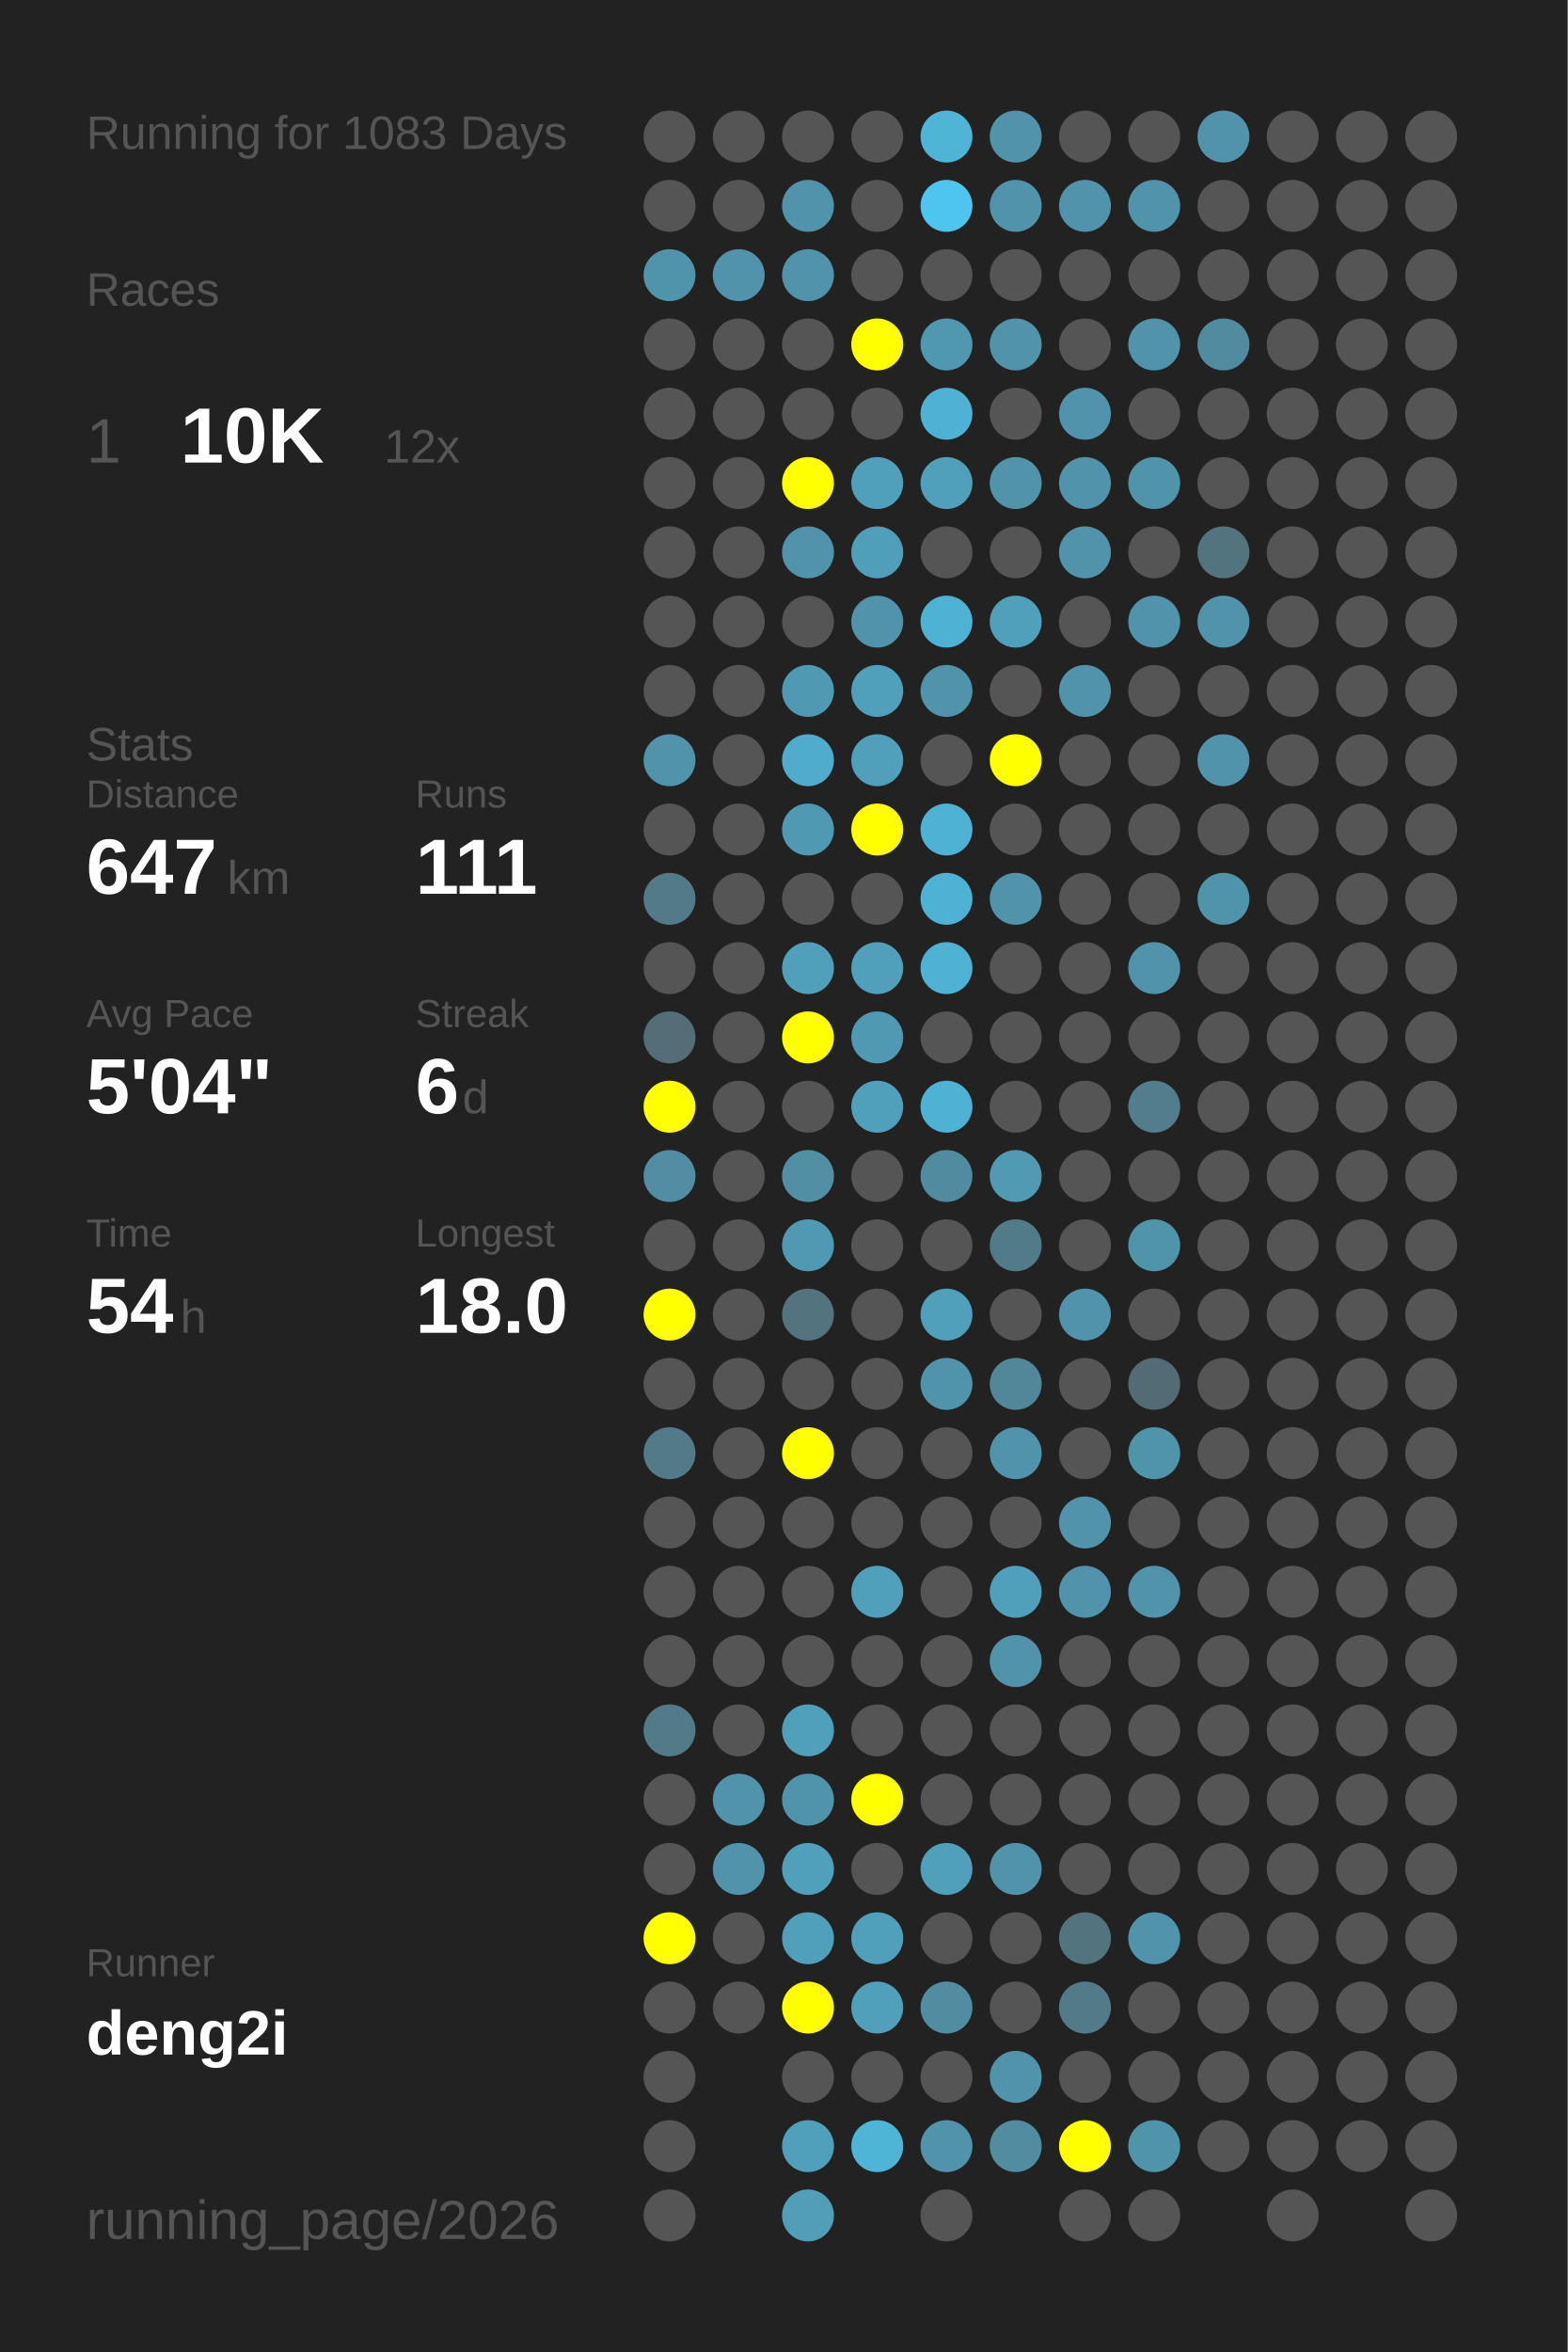
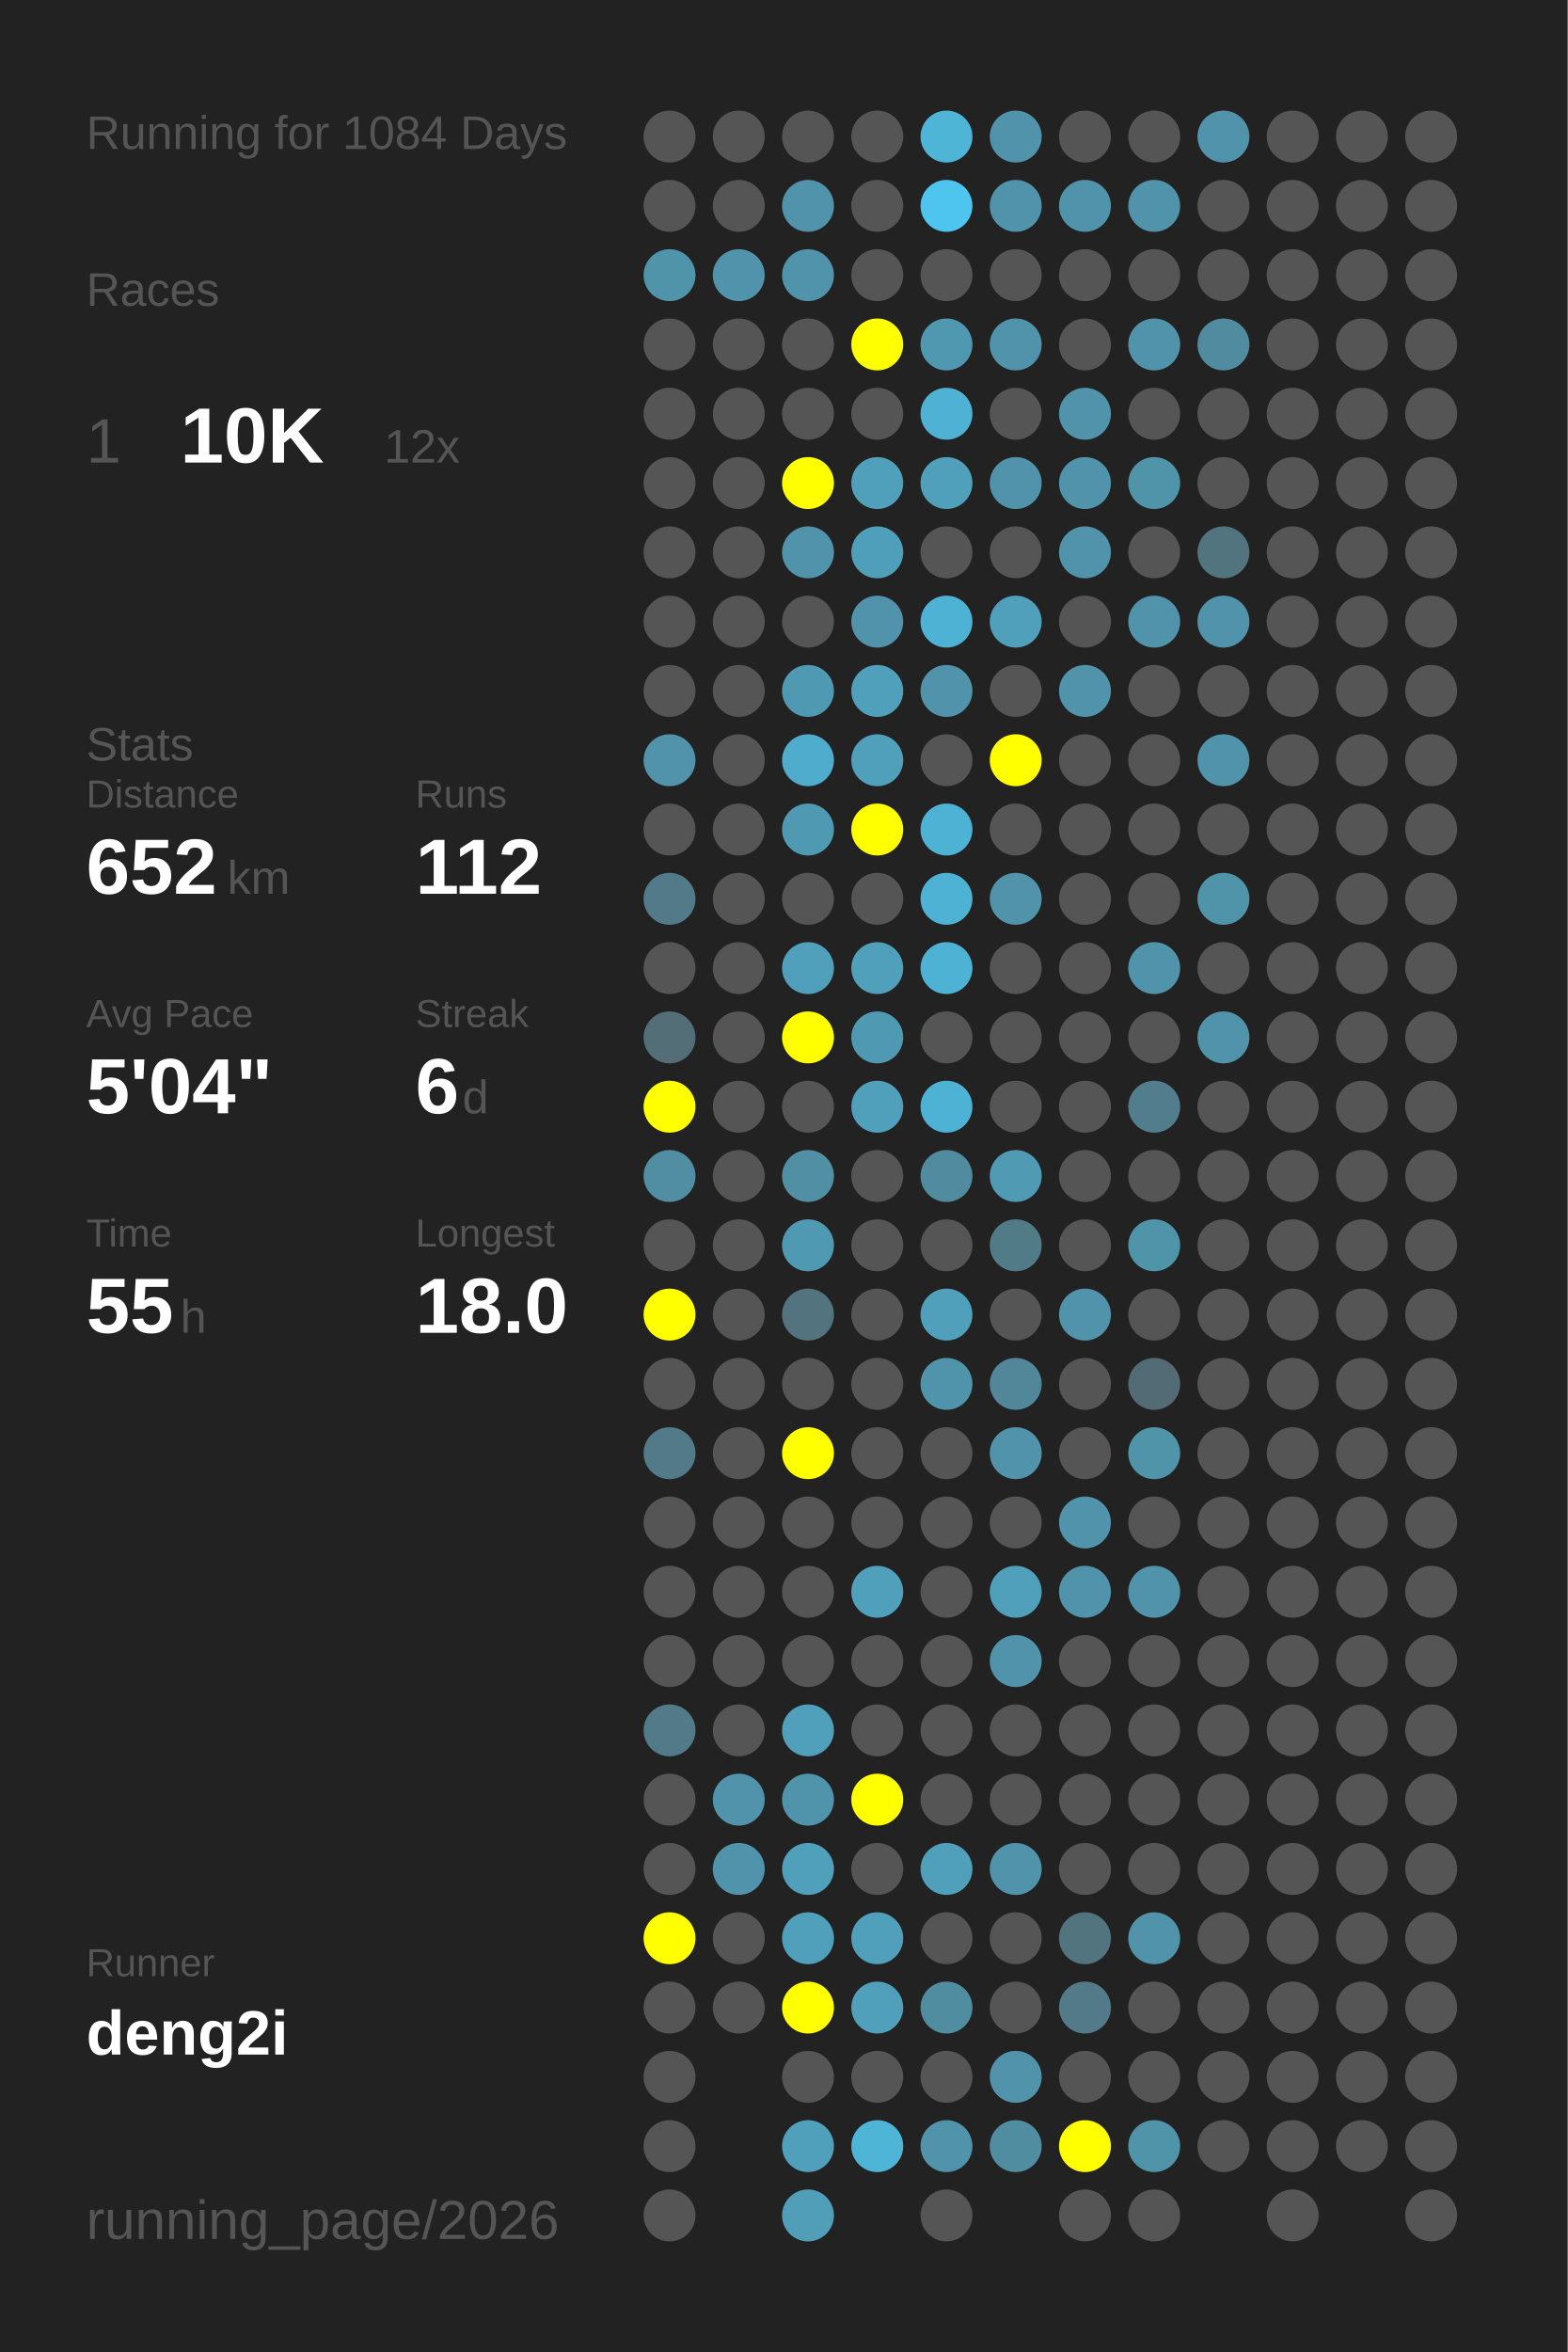
<svg xmlns="http://www.w3.org/2000/svg" baseProfile="full" height="300mm" version="1.1" viewBox="0,0,200,300" width="200mm">
  <defs />
  <rect fill="#222222" height="300" width="200" x="0" y="0" />
-   <text fill="#555555" style="font-size:6px; font-family:Arial;" x="11" y="19">Running for 1083 Days</text>
+   <text fill="#555555" style="font-size:6px; font-family:Arial;" x="11" y="19">Running for 1084 Days</text>
  <text fill="#555555" style="font-size:6px; font-family:Arial;" x="11" y="39">Races</text>
  <text fill="#555555" style="font-size:8px; font-family:Arial;" x="11" y="59">1</text>
  <text fill="#FFFFFF" style="font-size:10px; font-family:Arial; font-weight:bold;" x="23" y="59">10K</text>
  <text fill="#555555" style="font-size:6px; font-family:Arial;" x="49" y="59">12x</text>
  <text fill="#555555" style="font-size:6px; font-family:Arial;" x="11" y="97">Stats</text>
  <text fill="#555555" style="font-size:5px; font-family:Arial;" x="11" y="103">Distance</text>
-   <text fill="#FFFFFF" style="font-size:10px; font-family:Arial; font-weight:bold;" x="11" y="114">647</text>
+   <text fill="#FFFFFF" style="font-size:10px; font-family:Arial; font-weight:bold;" x="11" y="114">652</text>
  <text fill="#555555" style="font-size:6px; font-family:Arial;" x="29" y="114">km</text>
  <text fill="#555555" style="font-size:5px; font-family:Arial;" x="53" y="103">Runs</text>
-   <text fill="#FFFFFF" style="font-size:10px; font-family:Arial; font-weight:bold;" x="53" y="114">111</text>
+   <text fill="#FFFFFF" style="font-size:10px; font-family:Arial; font-weight:bold;" x="53" y="114">112</text>
  <text fill="#555555" style="font-size:5px; font-family:Arial;" x="11" y="131">Avg Pace</text>
  <text fill="#FFFFFF" style="font-size:10px; font-family:Arial; font-weight:bold;" x="11" y="142">5'04"</text>
  <text fill="#555555" style="font-size:5px; font-family:Arial;" x="53" y="131">Streak</text>
  <text fill="#FFFFFF" style="font-size:10px; font-family:Arial; font-weight:bold;" x="53" y="142">6</text>
  <text fill="#555555" style="font-size:6px; font-family:Arial;" x="59" y="142">d</text>
  <text fill="#555555" style="font-size:5px; font-family:Arial;" x="11" y="159">Time</text>
-   <text fill="#FFFFFF" style="font-size:10px; font-family:Arial; font-weight:bold;" x="11" y="170">54</text>
+   <text fill="#FFFFFF" style="font-size:10px; font-family:Arial; font-weight:bold;" x="11" y="170">55</text>
  <text fill="#555555" style="font-size:6px; font-family:Arial;" x="23" y="170">h</text>
  <text fill="#555555" style="font-size:5px; font-family:Arial;" x="53" y="159">Longest</text>
  <text fill="#FFFFFF" style="font-size:10px; font-family:Arial; font-weight:bold;" x="53" y="170">18.0</text>
  <text fill="#555555" style="font-size:5px; font-family:Arial;" x="11" y="252.065">Runner</text>
  <text fill="#FFFFFF" style="font-size:8px; font-family:Arial; font-weight:bold;" x="11" y="262.065">deng2i</text>
  <text fill="#555555" style="font-size:7px; font-family:Arial;" x="11" y="285.581">running_page/2026</text>
  <circle cx="85.417" cy="17.419" fill="#555555" r="3.312" />
  <circle cx="85.417" cy="26.258" fill="#555555" r="3.312" />
  <circle cx="85.417" cy="35.097" fill="#5094aa" r="3.312" />
  <circle cx="85.417" cy="43.935" fill="#555555" r="3.312" />
  <circle cx="85.417" cy="52.774" fill="#555555" r="3.312" />
  <circle cx="85.417" cy="61.613" fill="#555555" r="3.312" />
  <circle cx="85.417" cy="70.452" fill="#555555" r="3.312" />
  <circle cx="85.417" cy="79.29" fill="#555555" r="3.312" />
  <circle cx="85.417" cy="88.129" fill="#555555" r="3.312" />
  <circle cx="85.417" cy="96.968" fill="#5093aa" r="3.312" />
  <circle cx="85.417" cy="105.806" fill="#555555" r="3.312" />
  <circle cx="85.417" cy="114.645" fill="#527a88" r="3.312" />
  <circle cx="85.417" cy="123.484" fill="#555555" r="3.312" />
  <circle cx="85.417" cy="132.323" fill="#536e77" r="3.312" />
  <circle cx="85.417" cy="141.161" fill="#FFFF00" r="3.312" />
  <circle cx="85.417" cy="150" fill="#518ea3" r="3.312" />
  <circle cx="85.417" cy="158.839" fill="#555555" r="3.312" />
  <circle cx="85.417" cy="167.677" fill="#FFFF00" r="3.312" />
  <circle cx="85.417" cy="176.516" fill="#555555" r="3.312" />
  <circle cx="85.417" cy="185.355" fill="#527a88" r="3.312" />
  <circle cx="85.417" cy="194.194" fill="#555555" r="3.312" />
  <circle cx="85.417" cy="203.032" fill="#555555" r="3.312" />
  <circle cx="85.417" cy="211.871" fill="#555555" r="3.312" />
  <circle cx="85.417" cy="220.71" fill="#527a88" r="3.312" />
  <circle cx="85.417" cy="229.548" fill="#555555" r="3.312" />
  <circle cx="85.417" cy="238.387" fill="#555555" r="3.312" />
  <circle cx="85.417" cy="247.226" fill="#FFFF00" r="3.312" />
  <circle cx="85.417" cy="256.065" fill="#555555" r="3.312" />
  <circle cx="85.417" cy="264.903" fill="#555555" r="3.312" />
  <circle cx="85.417" cy="273.742" fill="#555555" r="3.312" />
  <circle cx="85.417" cy="282.581" fill="#555555" r="3.312" />
  <circle cx="94.25" cy="17.419" fill="#555555" r="3.312" />
  <circle cx="94.25" cy="26.258" fill="#555555" r="3.312" />
  <circle cx="94.25" cy="35.097" fill="#5093aa" r="3.312" />
  <circle cx="94.25" cy="43.935" fill="#555555" r="3.312" />
  <circle cx="94.25" cy="52.774" fill="#555555" r="3.312" />
  <circle cx="94.25" cy="61.613" fill="#555555" r="3.312" />
  <circle cx="94.25" cy="70.452" fill="#555555" r="3.312" />
  <circle cx="94.25" cy="79.29" fill="#555555" r="3.312" />
  <circle cx="94.25" cy="88.129" fill="#555555" r="3.312" />
  <circle cx="94.25" cy="96.968" fill="#555555" r="3.312" />
  <circle cx="94.25" cy="105.806" fill="#555555" r="3.312" />
  <circle cx="94.25" cy="114.645" fill="#555555" r="3.312" />
  <circle cx="94.25" cy="123.484" fill="#555555" r="3.312" />
  <circle cx="94.25" cy="132.323" fill="#555555" r="3.312" />
  <circle cx="94.25" cy="141.161" fill="#555555" r="3.312" />
  <circle cx="94.25" cy="150" fill="#555555" r="3.312" />
  <circle cx="94.25" cy="158.839" fill="#555555" r="3.312" />
  <circle cx="94.25" cy="167.677" fill="#555555" r="3.312" />
  <circle cx="94.25" cy="176.516" fill="#555555" r="3.312" />
  <circle cx="94.25" cy="185.355" fill="#555555" r="3.312" />
  <circle cx="94.25" cy="194.194" fill="#555555" r="3.312" />
  <circle cx="94.25" cy="203.032" fill="#555555" r="3.312" />
  <circle cx="94.25" cy="211.871" fill="#555555" r="3.312" />
  <circle cx="94.25" cy="220.71" fill="#555555" r="3.312" />
  <circle cx="94.25" cy="229.548" fill="#5093aa" r="3.312" />
  <circle cx="94.25" cy="238.387" fill="#5093aa" r="3.312" />
  <circle cx="94.25" cy="247.226" fill="#555555" r="3.312" />
  <circle cx="94.25" cy="256.065" fill="#555555" r="3.312" />
  <circle cx="103.083" cy="17.419" fill="#555555" r="3.312" />
  <circle cx="103.083" cy="26.258" fill="#5093aa" r="3.312" />
  <circle cx="103.083" cy="35.097" fill="#5093aa" r="3.312" />
  <circle cx="103.083" cy="43.935" fill="#555555" r="3.312" />
  <circle cx="103.083" cy="52.774" fill="#555555" r="3.312" />
  <circle cx="103.083" cy="61.613" fill="#FFFF00" r="3.312" />
  <circle cx="103.083" cy="70.452" fill="#5093aa" r="3.312" />
  <circle cx="103.083" cy="79.29" fill="#555555" r="3.312" />
  <circle cx="103.083" cy="88.129" fill="#5099b2" r="3.312" />
  <circle cx="103.083" cy="96.968" fill="#4faccc" r="3.312" />
  <circle cx="103.083" cy="105.806" fill="#5099b2" r="3.312" />
  <circle cx="103.083" cy="114.645" fill="#555555" r="3.312" />
  <circle cx="103.083" cy="123.484" fill="#50a0bb" r="3.312" />
  <circle cx="103.083" cy="132.323" fill="#FFFF00" r="3.312" />
  <circle cx="103.083" cy="141.161" fill="#555555" r="3.312" />
  <circle cx="103.083" cy="150" fill="#518fa4" r="3.312" />
  <circle cx="103.083" cy="158.839" fill="#5099b2" r="3.312" />
  <circle cx="103.083" cy="167.677" fill="#53747f" r="3.312" />
  <circle cx="103.083" cy="176.516" fill="#555555" r="3.312" />
  <circle cx="103.083" cy="185.355" fill="#FFFF00" r="3.312" />
  <circle cx="103.083" cy="194.194" fill="#555555" r="3.312" />
  <circle cx="103.083" cy="203.032" fill="#555555" r="3.312" />
  <circle cx="103.083" cy="211.871" fill="#555555" r="3.312" />
  <circle cx="103.083" cy="220.71" fill="#50a0bb" r="3.312" />
  <circle cx="103.083" cy="229.548" fill="#5094ab" r="3.312" />
  <circle cx="103.083" cy="238.387" fill="#50a0bb" r="3.312" />
  <circle cx="103.083" cy="247.226" fill="#50a0bb" r="3.312" />
  <circle cx="103.083" cy="256.065" fill="#FFFF00" r="3.312" />
  <circle cx="103.083" cy="264.903" fill="#555555" r="3.312" />
  <circle cx="103.083" cy="273.742" fill="#50a0bb" r="3.312" />
  <circle cx="103.083" cy="282.581" fill="#509eb8" r="3.312" />
  <circle cx="111.917" cy="17.419" fill="#555555" r="3.312" />
  <circle cx="111.917" cy="26.258" fill="#555555" r="3.312" />
  <circle cx="111.917" cy="35.097" fill="#555555" r="3.312" />
  <circle cx="111.917" cy="43.935" fill="#FFFF00" r="3.312" />
  <circle cx="111.917" cy="52.774" fill="#555555" r="3.312" />
  <circle cx="111.917" cy="61.613" fill="#50a0bb" r="3.312" />
  <circle cx="111.917" cy="70.452" fill="#509fba" r="3.312" />
  <circle cx="111.917" cy="79.29" fill="#5093aa" r="3.312" />
  <circle cx="111.917" cy="88.129" fill="#50a0bb" r="3.312" />
  <circle cx="111.917" cy="96.968" fill="#50a0bb" r="3.312" />
  <circle cx="111.917" cy="105.806" fill="#FFFF00" r="3.312" />
  <circle cx="111.917" cy="114.645" fill="#555555" r="3.312" />
  <circle cx="111.917" cy="123.484" fill="#50a0bb" r="3.312" />
  <circle cx="111.917" cy="132.323" fill="#5099b2" r="3.312" />
  <circle cx="111.917" cy="141.161" fill="#50a0bb" r="3.312" />
  <circle cx="111.917" cy="150" fill="#555555" r="3.312" />
  <circle cx="111.917" cy="158.839" fill="#555555" r="3.312" />
  <circle cx="111.917" cy="167.677" fill="#555555" r="3.312" />
  <circle cx="111.917" cy="176.516" fill="#555555" r="3.312" />
  <circle cx="111.917" cy="185.355" fill="#555555" r="3.312" />
  <circle cx="111.917" cy="194.194" fill="#555555" r="3.312" />
  <circle cx="111.917" cy="203.032" fill="#50a0bb" r="3.312" />
  <circle cx="111.917" cy="211.871" fill="#555555" r="3.312" />
  <circle cx="111.917" cy="220.71" fill="#555555" r="3.312" />
  <circle cx="111.917" cy="229.548" fill="#FFFF00" r="3.312" />
  <circle cx="111.917" cy="238.387" fill="#555555" r="3.312" />
  <circle cx="111.917" cy="247.226" fill="#50a0bb" r="3.312" />
  <circle cx="111.917" cy="256.065" fill="#50a0bb" r="3.312" />
  <circle cx="111.917" cy="264.903" fill="#555555" r="3.312" />
  <circle cx="111.917" cy="273.742" fill="#4eb5d7" r="3.312" />
  <circle cx="120.75" cy="17.419" fill="#4eb5d7" r="3.312" />
  <circle cx="120.75" cy="26.258" fill="#4dc5ee" r="3.312" />
  <circle cx="120.75" cy="35.097" fill="#555555" r="3.312" />
  <circle cx="120.75" cy="43.935" fill="#5098b0" r="3.312" />
  <circle cx="120.75" cy="52.774" fill="#4fb2d4" r="3.312" />
  <circle cx="120.75" cy="61.613" fill="#50a0bb" r="3.312" />
  <circle cx="120.75" cy="70.452" fill="#555555" r="3.312" />
  <circle cx="120.75" cy="79.29" fill="#4eb2d4" r="3.312" />
  <circle cx="120.75" cy="88.129" fill="#5093aa" r="3.312" />
  <circle cx="120.75" cy="96.968" fill="#555555" r="3.312" />
  <circle cx="120.75" cy="105.806" fill="#4eb2d4" r="3.312" />
  <circle cx="120.75" cy="114.645" fill="#4eb2d4" r="3.312" />
  <circle cx="120.75" cy="123.484" fill="#4eb2d4" r="3.312" />
  <circle cx="120.75" cy="132.323" fill="#555555" r="3.312" />
  <circle cx="120.75" cy="141.161" fill="#4eb2d4" r="3.312" />
  <circle cx="120.75" cy="150" fill="#518b9f" r="3.312" />
  <circle cx="120.75" cy="158.839" fill="#555555" r="3.312" />
  <circle cx="120.75" cy="167.677" fill="#50a0bb" r="3.312" />
  <circle cx="120.75" cy="176.516" fill="#5094ab" r="3.312" />
  <circle cx="120.75" cy="185.355" fill="#555555" r="3.312" />
  <circle cx="120.75" cy="194.194" fill="#555555" r="3.312" />
  <circle cx="120.75" cy="203.032" fill="#555555" r="3.312" />
  <circle cx="120.75" cy="211.871" fill="#555555" r="3.312" />
  <circle cx="120.75" cy="220.71" fill="#555555" r="3.312" />
  <circle cx="120.75" cy="229.548" fill="#555555" r="3.312" />
  <circle cx="120.75" cy="238.387" fill="#50a0bb" r="3.312" />
  <circle cx="120.75" cy="247.226" fill="#555555" r="3.312" />
  <circle cx="120.75" cy="256.065" fill="#518da1" r="3.312" />
  <circle cx="120.75" cy="264.903" fill="#555555" r="3.312" />
  <circle cx="120.75" cy="273.742" fill="#5093aa" r="3.312" />
  <circle cx="120.75" cy="282.581" fill="#555555" r="3.312" />
  <circle cx="129.583" cy="17.419" fill="#5093aa" r="3.312" />
  <circle cx="129.583" cy="26.258" fill="#5093aa" r="3.312" />
  <circle cx="129.583" cy="35.097" fill="#555555" r="3.312" />
  <circle cx="129.583" cy="43.935" fill="#5093aa" r="3.312" />
  <circle cx="129.583" cy="52.774" fill="#555555" r="3.312" />
  <circle cx="129.583" cy="61.613" fill="#5093aa" r="3.312" />
  <circle cx="129.583" cy="70.452" fill="#555555" r="3.312" />
  <circle cx="129.583" cy="79.29" fill="#50a0bb" r="3.312" />
  <circle cx="129.583" cy="88.129" fill="#555555" r="3.312" />
  <circle cx="129.583" cy="96.968" fill="#FFFF00" r="3.312" />
  <circle cx="129.583" cy="105.806" fill="#555555" r="3.312" />
  <circle cx="129.583" cy="114.645" fill="#5093aa" r="3.312" />
  <circle cx="129.583" cy="123.484" fill="#555555" r="3.312" />
  <circle cx="129.583" cy="132.323" fill="#555555" r="3.312" />
  <circle cx="129.583" cy="141.161" fill="#555555" r="3.312" />
  <circle cx="129.583" cy="150" fill="#509ab3" r="3.312" />
  <circle cx="129.583" cy="158.839" fill="#527b88" r="3.312" />
  <circle cx="129.583" cy="167.677" fill="#555555" r="3.312" />
  <circle cx="129.583" cy="176.516" fill="#518799" r="3.312" />
  <circle cx="129.583" cy="185.355" fill="#5093aa" r="3.312" />
  <circle cx="129.583" cy="194.194" fill="#555555" r="3.312" />
  <circle cx="129.583" cy="203.032" fill="#50a0bb" r="3.312" />
  <circle cx="129.583" cy="211.871" fill="#5093aa" r="3.312" />
  <circle cx="129.583" cy="220.71" fill="#555555" r="3.312" />
  <circle cx="129.583" cy="229.548" fill="#555555" r="3.312" />
  <circle cx="129.583" cy="238.387" fill="#5093aa" r="3.312" />
  <circle cx="129.583" cy="247.226" fill="#555555" r="3.312" />
  <circle cx="129.583" cy="256.065" fill="#555555" r="3.312" />
  <circle cx="129.583" cy="264.903" fill="#5093aa" r="3.312" />
  <circle cx="129.583" cy="273.742" fill="#518da1" r="3.312" />
  <circle cx="138.417" cy="17.419" fill="#555555" r="3.312" />
  <circle cx="138.417" cy="26.258" fill="#5093aa" r="3.312" />
  <circle cx="138.417" cy="35.097" fill="#555555" r="3.312" />
  <circle cx="138.417" cy="43.935" fill="#555555" r="3.312" />
  <circle cx="138.417" cy="52.774" fill="#5093aa" r="3.312" />
  <circle cx="138.417" cy="61.613" fill="#5093aa" r="3.312" />
  <circle cx="138.417" cy="70.452" fill="#5093aa" r="3.312" />
  <circle cx="138.417" cy="79.29" fill="#555555" r="3.312" />
  <circle cx="138.417" cy="88.129" fill="#5093aa" r="3.312" />
  <circle cx="138.417" cy="96.968" fill="#555555" r="3.312" />
  <circle cx="138.417" cy="105.806" fill="#555555" r="3.312" />
  <circle cx="138.417" cy="114.645" fill="#555555" r="3.312" />
  <circle cx="138.417" cy="123.484" fill="#555555" r="3.312" />
  <circle cx="138.417" cy="132.323" fill="#555555" r="3.312" />
  <circle cx="138.417" cy="141.161" fill="#555555" r="3.312" />
  <circle cx="138.417" cy="150" fill="#555555" r="3.312" />
  <circle cx="138.417" cy="158.839" fill="#555555" r="3.312" />
  <circle cx="138.417" cy="167.677" fill="#5093aa" r="3.312" />
  <circle cx="138.417" cy="176.516" fill="#555555" r="3.312" />
  <circle cx="138.417" cy="185.355" fill="#555555" r="3.312" />
  <circle cx="138.417" cy="194.194" fill="#5093aa" r="3.312" />
  <circle cx="138.417" cy="203.032" fill="#5093aa" r="3.312" />
  <circle cx="138.417" cy="211.871" fill="#555555" r="3.312" />
  <circle cx="138.417" cy="220.71" fill="#555555" r="3.312" />
  <circle cx="138.417" cy="229.548" fill="#555555" r="3.312" />
  <circle cx="138.417" cy="238.387" fill="#555555" r="3.312" />
  <circle cx="138.417" cy="247.226" fill="#52747f" r="3.312" />
  <circle cx="138.417" cy="256.065" fill="#527a88" r="3.312" />
  <circle cx="138.417" cy="264.903" fill="#555555" r="3.312" />
  <circle cx="138.417" cy="273.742" fill="#FFFF00" r="3.312" />
  <circle cx="138.417" cy="282.581" fill="#555555" r="3.312" />
  <circle cx="147.25" cy="17.419" fill="#555555" r="3.312" />
  <circle cx="147.25" cy="26.258" fill="#5093aa" r="3.312" />
  <circle cx="147.25" cy="35.097" fill="#555555" r="3.312" />
  <circle cx="147.25" cy="43.935" fill="#5093aa" r="3.312" />
  <circle cx="147.25" cy="52.774" fill="#555555" r="3.312" />
  <circle cx="147.25" cy="61.613" fill="#5094aa" r="3.312" />
  <circle cx="147.25" cy="70.452" fill="#555555" r="3.312" />
  <circle cx="147.25" cy="79.29" fill="#5093aa" r="3.312" />
  <circle cx="147.25" cy="88.129" fill="#555555" r="3.312" />
  <circle cx="147.25" cy="96.968" fill="#555555" r="3.312" />
  <circle cx="147.25" cy="105.806" fill="#555555" r="3.312" />
  <circle cx="147.25" cy="114.645" fill="#555555" r="3.312" />
  <circle cx="147.25" cy="123.484" fill="#5093aa" r="3.312" />
  <circle cx="147.25" cy="132.323" fill="#555555" r="3.312" />
  <circle cx="147.25" cy="141.161" fill="#527d8c" r="3.312" />
  <circle cx="147.25" cy="150" fill="#555555" r="3.312" />
  <circle cx="147.25" cy="158.839" fill="#5094aa" r="3.312" />
  <circle cx="147.25" cy="167.677" fill="#555555" r="3.312" />
  <circle cx="147.25" cy="176.516" fill="#536b74" r="3.312" />
  <circle cx="147.25" cy="185.355" fill="#5094aa" r="3.312" />
  <circle cx="147.25" cy="194.194" fill="#555555" r="3.312" />
  <circle cx="147.25" cy="203.032" fill="#5093aa" r="3.312" />
  <circle cx="147.25" cy="211.871" fill="#555555" r="3.312" />
  <circle cx="147.25" cy="220.71" fill="#555555" r="3.312" />
  <circle cx="147.25" cy="229.548" fill="#555555" r="3.312" />
  <circle cx="147.25" cy="238.387" fill="#555555" r="3.312" />
  <circle cx="147.25" cy="247.226" fill="#5093aa" r="3.312" />
  <circle cx="147.25" cy="256.065" fill="#555555" r="3.312" />
  <circle cx="147.25" cy="264.903" fill="#555555" r="3.312" />
  <circle cx="147.25" cy="273.742" fill="#5094aa" r="3.312" />
  <circle cx="147.25" cy="282.581" fill="#555555" r="3.312" />
  <circle cx="156.083" cy="17.419" fill="#5093aa" r="3.312" />
  <circle cx="156.083" cy="26.258" fill="#555555" r="3.312" />
  <circle cx="156.083" cy="35.097" fill="#555555" r="3.312" />
  <circle cx="156.083" cy="43.935" fill="#518b9f" r="3.312" />
  <circle cx="156.083" cy="52.774" fill="#555555" r="3.312" />
  <circle cx="156.083" cy="61.613" fill="#555555" r="3.312" />
  <circle cx="156.083" cy="70.452" fill="#52747f" r="3.312" />
  <circle cx="156.083" cy="79.29" fill="#5093aa" r="3.312" />
  <circle cx="156.083" cy="88.129" fill="#555555" r="3.312" />
  <circle cx="156.083" cy="96.968" fill="#5093aa" r="3.312" />
  <circle cx="156.083" cy="105.806" fill="#555555" r="3.312" />
  <circle cx="156.083" cy="114.645" fill="#5094aa" r="3.312" />
  <circle cx="156.083" cy="123.484" fill="#555555" r="3.312" />
-   <circle cx="156.083" cy="132.323" fill="#555555" r="3.312" />
+   <circle cx="156.083" cy="132.323" fill="#5093aa" r="3.312" />
  <circle cx="156.083" cy="141.161" fill="#555555" r="3.312" />
  <circle cx="156.083" cy="150" fill="#555555" r="3.312" />
  <circle cx="156.083" cy="158.839" fill="#555555" r="3.312" />
  <circle cx="156.083" cy="167.677" fill="#555555" r="3.312" />
  <circle cx="156.083" cy="176.516" fill="#555555" r="3.312" />
  <circle cx="156.083" cy="185.355" fill="#555555" r="3.312" />
  <circle cx="156.083" cy="194.194" fill="#555555" r="3.312" />
  <circle cx="156.083" cy="203.032" fill="#555555" r="3.312" />
  <circle cx="156.083" cy="211.871" fill="#555555" r="3.312" />
  <circle cx="156.083" cy="220.71" fill="#555555" r="3.312" />
  <circle cx="156.083" cy="229.548" fill="#555555" r="3.312" />
  <circle cx="156.083" cy="238.387" fill="#555555" r="3.312" />
  <circle cx="156.083" cy="247.226" fill="#555555" r="3.312" />
  <circle cx="156.083" cy="256.065" fill="#555555" r="3.312" />
  <circle cx="156.083" cy="264.903" fill="#555555" r="3.312" />
  <circle cx="156.083" cy="273.742" fill="#555555" r="3.312" />
  <circle cx="164.917" cy="17.419" fill="#555555" r="3.312" />
  <circle cx="164.917" cy="26.258" fill="#555555" r="3.312" />
  <circle cx="164.917" cy="35.097" fill="#555555" r="3.312" />
  <circle cx="164.917" cy="43.935" fill="#555555" r="3.312" />
  <circle cx="164.917" cy="52.774" fill="#555555" r="3.312" />
  <circle cx="164.917" cy="61.613" fill="#555555" r="3.312" />
  <circle cx="164.917" cy="70.452" fill="#555555" r="3.312" />
  <circle cx="164.917" cy="79.29" fill="#555555" r="3.312" />
  <circle cx="164.917" cy="88.129" fill="#555555" r="3.312" />
  <circle cx="164.917" cy="96.968" fill="#555555" r="3.312" />
  <circle cx="164.917" cy="105.806" fill="#555555" r="3.312" />
  <circle cx="164.917" cy="114.645" fill="#555555" r="3.312" />
  <circle cx="164.917" cy="123.484" fill="#555555" r="3.312" />
  <circle cx="164.917" cy="132.323" fill="#555555" r="3.312" />
  <circle cx="164.917" cy="141.161" fill="#555555" r="3.312" />
  <circle cx="164.917" cy="150" fill="#555555" r="3.312" />
  <circle cx="164.917" cy="158.839" fill="#555555" r="3.312" />
  <circle cx="164.917" cy="167.677" fill="#555555" r="3.312" />
  <circle cx="164.917" cy="176.516" fill="#555555" r="3.312" />
  <circle cx="164.917" cy="185.355" fill="#555555" r="3.312" />
  <circle cx="164.917" cy="194.194" fill="#555555" r="3.312" />
  <circle cx="164.917" cy="203.032" fill="#555555" r="3.312" />
  <circle cx="164.917" cy="211.871" fill="#555555" r="3.312" />
  <circle cx="164.917" cy="220.71" fill="#555555" r="3.312" />
  <circle cx="164.917" cy="229.548" fill="#555555" r="3.312" />
  <circle cx="164.917" cy="238.387" fill="#555555" r="3.312" />
  <circle cx="164.917" cy="247.226" fill="#555555" r="3.312" />
  <circle cx="164.917" cy="256.065" fill="#555555" r="3.312" />
  <circle cx="164.917" cy="264.903" fill="#555555" r="3.312" />
  <circle cx="164.917" cy="273.742" fill="#555555" r="3.312" />
  <circle cx="164.917" cy="282.581" fill="#555555" r="3.312" />
  <circle cx="173.75" cy="17.419" fill="#555555" r="3.312" />
  <circle cx="173.75" cy="26.258" fill="#555555" r="3.312" />
  <circle cx="173.75" cy="35.097" fill="#555555" r="3.312" />
  <circle cx="173.75" cy="43.935" fill="#555555" r="3.312" />
  <circle cx="173.75" cy="52.774" fill="#555555" r="3.312" />
  <circle cx="173.75" cy="61.613" fill="#555555" r="3.312" />
  <circle cx="173.75" cy="70.452" fill="#555555" r="3.312" />
  <circle cx="173.75" cy="79.29" fill="#555555" r="3.312" />
  <circle cx="173.75" cy="88.129" fill="#555555" r="3.312" />
  <circle cx="173.75" cy="96.968" fill="#555555" r="3.312" />
  <circle cx="173.75" cy="105.806" fill="#555555" r="3.312" />
  <circle cx="173.75" cy="114.645" fill="#555555" r="3.312" />
  <circle cx="173.75" cy="123.484" fill="#555555" r="3.312" />
  <circle cx="173.75" cy="132.323" fill="#555555" r="3.312" />
  <circle cx="173.75" cy="141.161" fill="#555555" r="3.312" />
  <circle cx="173.75" cy="150" fill="#555555" r="3.312" />
  <circle cx="173.75" cy="158.839" fill="#555555" r="3.312" />
  <circle cx="173.75" cy="167.677" fill="#555555" r="3.312" />
  <circle cx="173.75" cy="176.516" fill="#555555" r="3.312" />
  <circle cx="173.75" cy="185.355" fill="#555555" r="3.312" />
  <circle cx="173.75" cy="194.194" fill="#555555" r="3.312" />
  <circle cx="173.75" cy="203.032" fill="#555555" r="3.312" />
  <circle cx="173.75" cy="211.871" fill="#555555" r="3.312" />
  <circle cx="173.75" cy="220.71" fill="#555555" r="3.312" />
  <circle cx="173.75" cy="229.548" fill="#555555" r="3.312" />
  <circle cx="173.75" cy="238.387" fill="#555555" r="3.312" />
  <circle cx="173.75" cy="247.226" fill="#555555" r="3.312" />
  <circle cx="173.75" cy="256.065" fill="#555555" r="3.312" />
  <circle cx="173.75" cy="264.903" fill="#555555" r="3.312" />
  <circle cx="173.75" cy="273.742" fill="#555555" r="3.312" />
  <circle cx="182.583" cy="17.419" fill="#555555" r="3.312" />
  <circle cx="182.583" cy="26.258" fill="#555555" r="3.312" />
  <circle cx="182.583" cy="35.097" fill="#555555" r="3.312" />
  <circle cx="182.583" cy="43.935" fill="#555555" r="3.312" />
  <circle cx="182.583" cy="52.774" fill="#555555" r="3.312" />
  <circle cx="182.583" cy="61.613" fill="#555555" r="3.312" />
  <circle cx="182.583" cy="70.452" fill="#555555" r="3.312" />
  <circle cx="182.583" cy="79.29" fill="#555555" r="3.312" />
  <circle cx="182.583" cy="88.129" fill="#555555" r="3.312" />
  <circle cx="182.583" cy="96.968" fill="#555555" r="3.312" />
  <circle cx="182.583" cy="105.806" fill="#555555" r="3.312" />
  <circle cx="182.583" cy="114.645" fill="#555555" r="3.312" />
  <circle cx="182.583" cy="123.484" fill="#555555" r="3.312" />
  <circle cx="182.583" cy="132.323" fill="#555555" r="3.312" />
  <circle cx="182.583" cy="141.161" fill="#555555" r="3.312" />
  <circle cx="182.583" cy="150" fill="#555555" r="3.312" />
  <circle cx="182.583" cy="158.839" fill="#555555" r="3.312" />
  <circle cx="182.583" cy="167.677" fill="#555555" r="3.312" />
  <circle cx="182.583" cy="176.516" fill="#555555" r="3.312" />
  <circle cx="182.583" cy="185.355" fill="#555555" r="3.312" />
  <circle cx="182.583" cy="194.194" fill="#555555" r="3.312" />
  <circle cx="182.583" cy="203.032" fill="#555555" r="3.312" />
  <circle cx="182.583" cy="211.871" fill="#555555" r="3.312" />
  <circle cx="182.583" cy="220.71" fill="#555555" r="3.312" />
  <circle cx="182.583" cy="229.548" fill="#555555" r="3.312" />
  <circle cx="182.583" cy="238.387" fill="#555555" r="3.312" />
  <circle cx="182.583" cy="247.226" fill="#555555" r="3.312" />
  <circle cx="182.583" cy="256.065" fill="#555555" r="3.312" />
  <circle cx="182.583" cy="264.903" fill="#555555" r="3.312" />
  <circle cx="182.583" cy="273.742" fill="#555555" r="3.312" />
  <circle cx="182.583" cy="282.581" fill="#555555" r="3.312" />
</svg>
